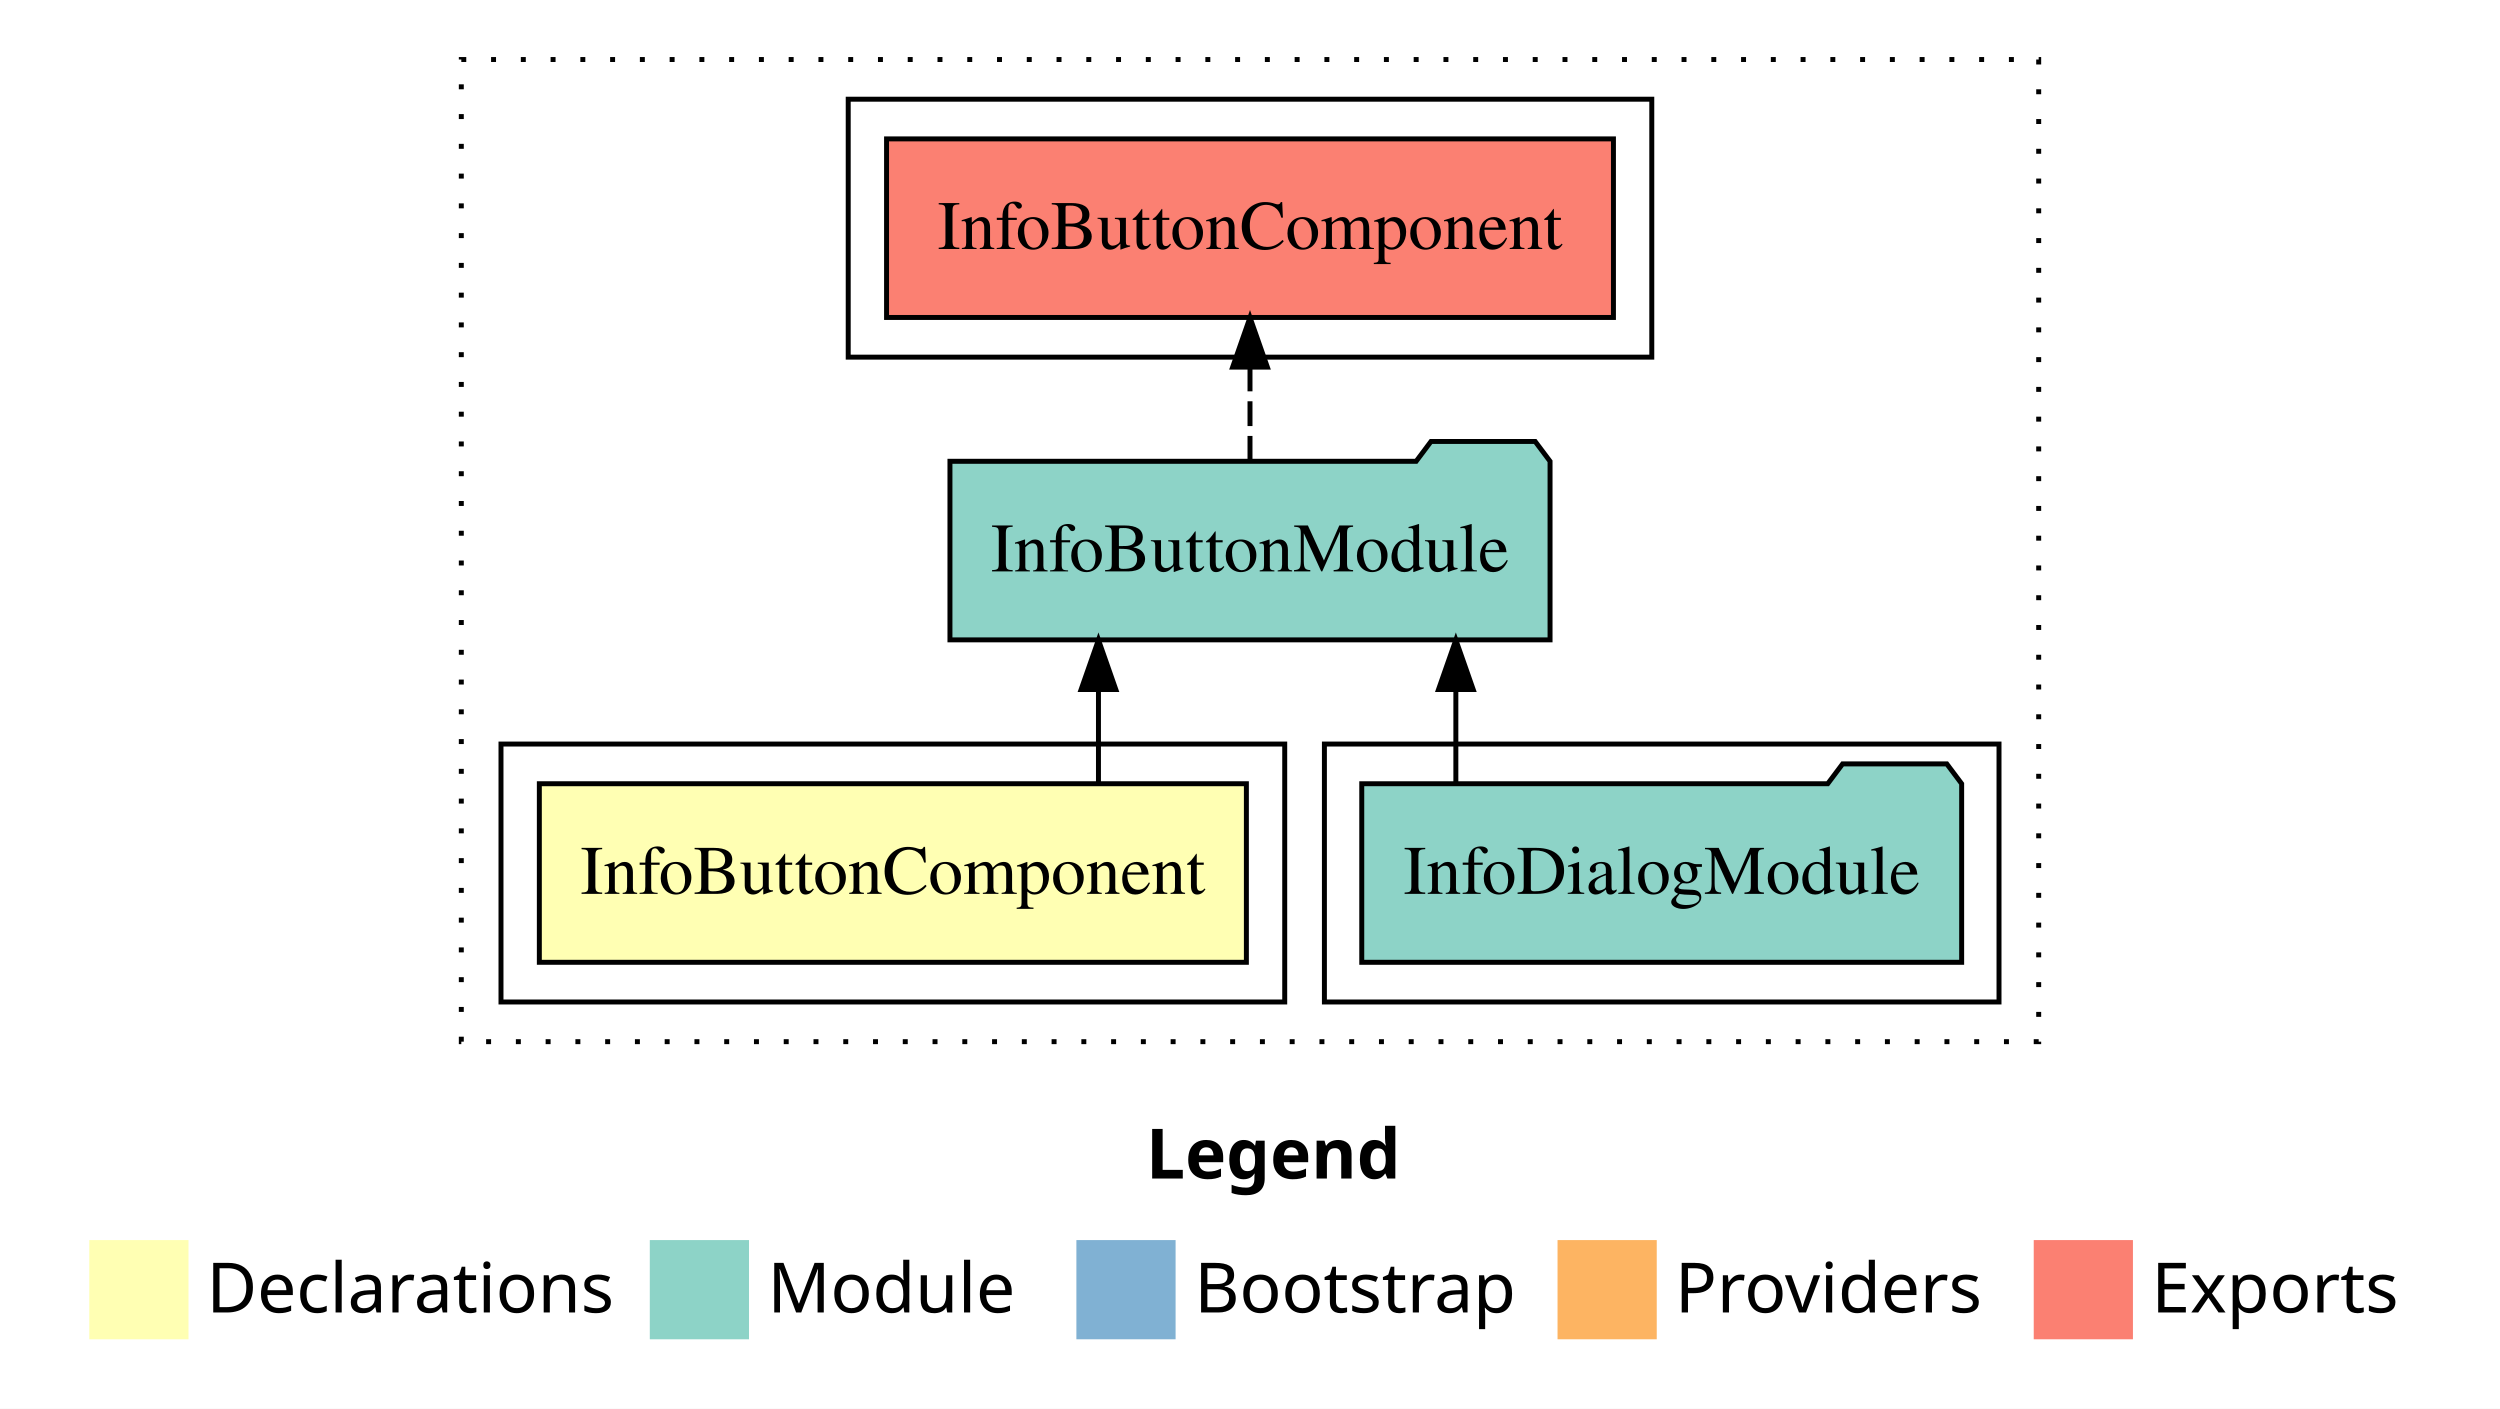
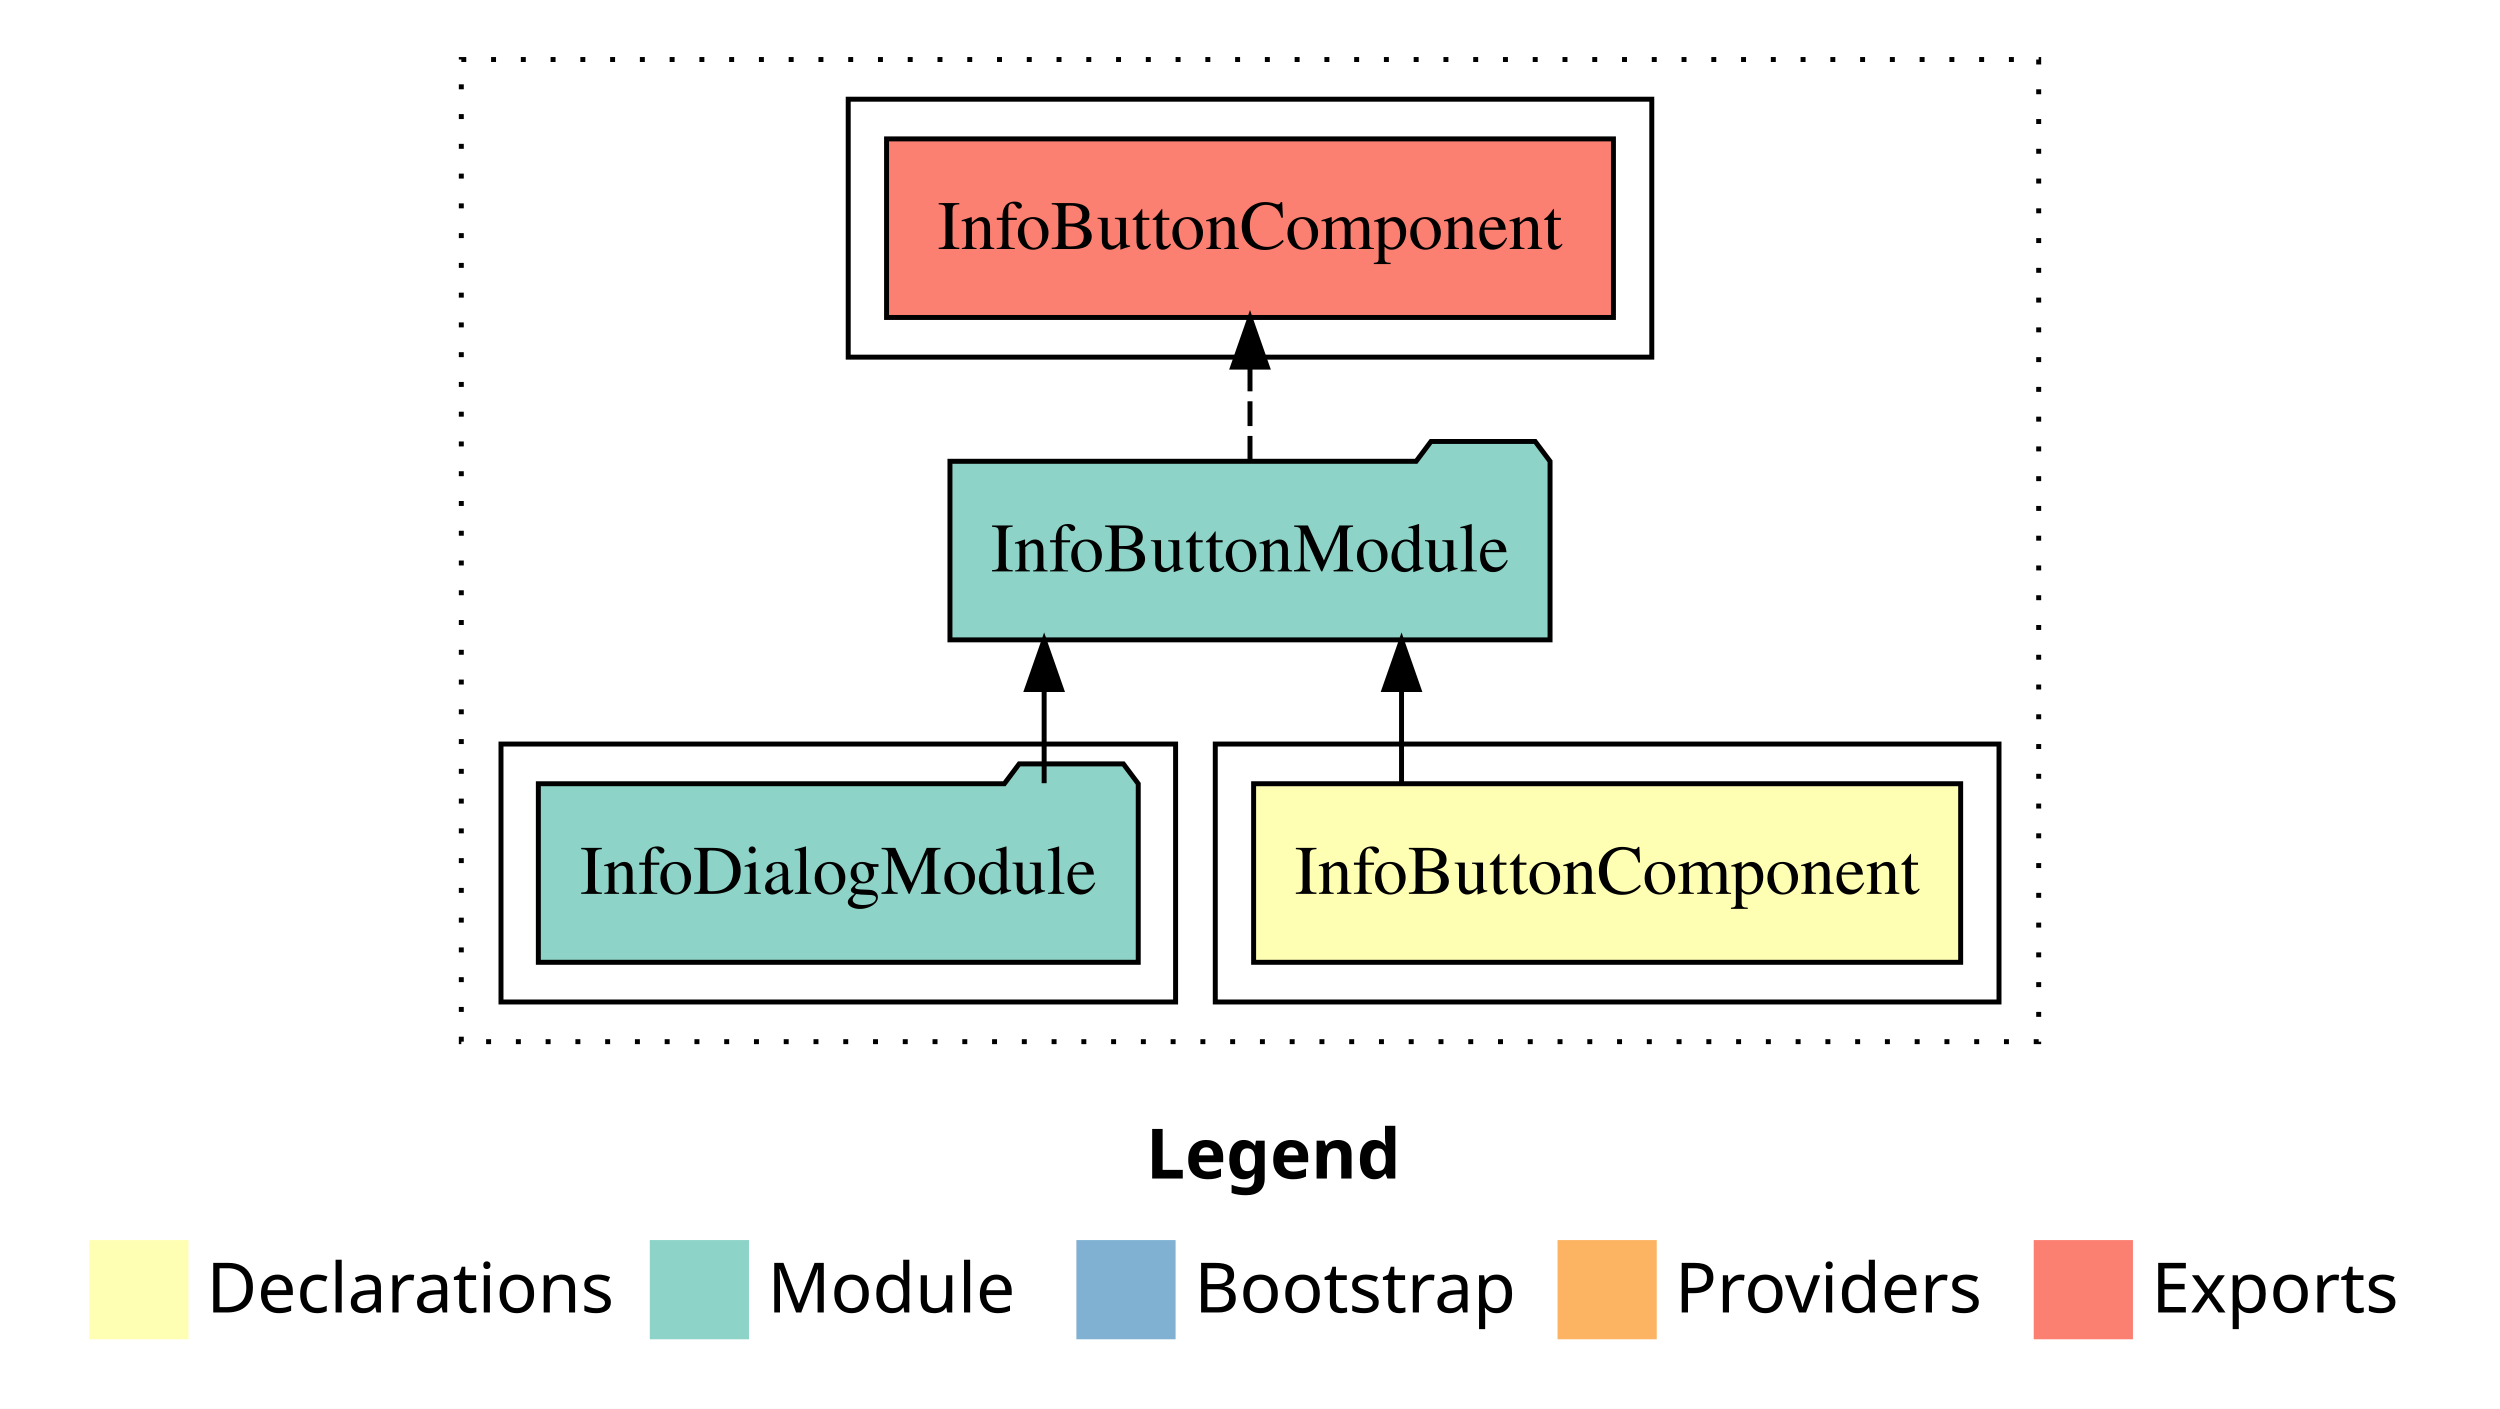
<svg xmlns="http://www.w3.org/2000/svg" width="504pt" height="284pt" viewBox="0.00 0.00 504.00 284.00">
  <g id="graph0" class="graph" transform="scale(1 1) rotate(0) translate(4 280)">
    <polygon fill="white" stroke="transparent" points="-4,4 -4,-280 500,-280 500,4 -4,4" />
    <text text-anchor="start" x="227.01" y="-42.4" font-family="Times-12" font-weight="bold" font-size="14.00">Legend</text>
    <polygon fill="#ffffb3" stroke="transparent" points="14,-10 14,-30 34,-30 34,-10 14,-10" />
    <text text-anchor="start" x="37.63" y="-15.4" font-family="Times-12" font-size="14.00">  Declarations</text>
    <polygon fill="#8dd3c7" stroke="transparent" points="127,-10 127,-30 147,-30 147,-10 127,-10" />
    <text text-anchor="start" x="150.73" y="-15.4" font-family="Times-12" font-size="14.00">  Module</text>
    <polygon fill="#80b1d3" stroke="transparent" points="213,-10 213,-30 233,-30 233,-10 213,-10" />
    <text text-anchor="start" x="236.78" y="-15.4" font-family="Times-12" font-size="14.00">  Bootstrap</text>
    <polygon fill="#fdb462" stroke="transparent" points="310,-10 310,-30 330,-30 330,-10 310,-10" />
    <text text-anchor="start" x="333.67" y="-15.4" font-family="Times-12" font-size="14.00">  Providers</text>
    <polygon fill="#fb8072" stroke="transparent" points="406,-10 406,-30 426,-30 426,-10 406,-10" />
    <text text-anchor="start" x="429.73" y="-15.4" font-family="Times-12" font-size="14.00">  Exports</text>
    <g id="clust1" class="cluster">
      <polygon fill="none" stroke="black" stroke-dasharray="1,5" points="89,-70 89,-268 407,-268 407,-70 89,-70" />
    </g>
+     <g id="clust2" class="cluster">
+       <polygon fill="none" stroke="black" points="241,-78 241,-130 399,-130 399,-78 241,-78" />
+     </g>
+     <g id="clust4" class="cluster">
+       <polygon fill="none" stroke="black" points="97,-78 97,-130 233,-130 233,-78 97,-78" />
+     </g>
    <g id="clust5" class="cluster">
      <polygon fill="none" stroke="black" points="167,-208 167,-260 329,-260 329,-208 167,-208" />
    </g>
-     <g id="clust4" class="cluster">
-       <polygon fill="none" stroke="black" points="263,-78 263,-130 399,-130 399,-78 263,-78" />
-     </g>
-     <g id="clust2" class="cluster">
-       <polygon fill="none" stroke="black" points="97,-78 97,-130 255,-130 255,-78 97,-78" />
-     </g>
    <g id="node1" class="node">
-       <polygon fill="#ffffb3" stroke="black" points="247.27,-122 104.73,-122 104.73,-86 247.27,-86 247.27,-122" />
-       <text text-anchor="middle" x="176" y="-99.8" font-family="Times,serif" font-size="14.00">InfoButtonComponent</text>
+       <polygon fill="#ffffb3" stroke="black" points="391.27,-122 248.73,-122 248.73,-86 391.27,-86 391.27,-122" />
+       <text text-anchor="middle" x="320" y="-99.8" font-family="Times,serif" font-size="14.00">InfoButtonComponent</text>
    </g>
    <g id="node2" class="node">
      <polygon fill="#8dd3c7" stroke="black" points="308.49,-187 305.49,-191 284.49,-191 281.49,-187 187.51,-187 187.51,-151 308.49,-151 308.49,-187" />
      <text text-anchor="middle" x="248" y="-164.8" font-family="Times,serif" font-size="14.00">InfoButtonModule</text>
    </g>
    <g id="edge1" class="edge">
-       <path fill="none" stroke="black" d="M217.45,-122.11C217.45,-122.11 217.45,-140.99 217.45,-140.99" />
-       <polygon fill="black" stroke="black" points="213.95,-140.99 217.45,-150.99 220.95,-140.99 213.95,-140.99" />
+       <path fill="none" stroke="black" d="M278.55,-122.11C278.55,-122.11 278.55,-140.99 278.55,-140.99" />
+       <polygon fill="black" stroke="black" points="275.05,-140.99 278.55,-150.99 282.05,-140.99 275.05,-140.99" />
    </g>
    <g id="node4" class="node">
      <polygon fill="#fb8072" stroke="black" points="321.27,-252 174.73,-252 174.73,-216 321.27,-216 321.27,-252" />
      <text text-anchor="middle" x="248" y="-229.8" font-family="Times,serif" font-size="14.00">InfoButtonComponent </text>
    </g>
    <g id="edge3" class="edge">
      <path fill="none" stroke="black" stroke-dasharray="5,2" d="M248,-187.11C248,-187.11 248,-205.99 248,-205.99" />
      <polygon fill="black" stroke="black" points="244.5,-205.99 248,-215.99 251.5,-205.99 244.5,-205.99" />
    </g>
    <g id="node3" class="node">
-       <polygon fill="#8dd3c7" stroke="black" points="391.47,-122 388.47,-126 367.47,-126 364.47,-122 270.53,-122 270.53,-86 391.47,-86 391.47,-122" />
-       <text text-anchor="middle" x="331" y="-99.8" font-family="Times,serif" font-size="14.00">InfoDialogModule</text>
+       <polygon fill="#8dd3c7" stroke="black" points="225.47,-122 222.47,-126 201.47,-126 198.47,-122 104.53,-122 104.53,-86 225.47,-86 225.47,-122" />
+       <text text-anchor="middle" x="165" y="-99.8" font-family="Times,serif" font-size="14.00">InfoDialogModule</text>
    </g>
    <g id="edge2" class="edge">
-       <path fill="none" stroke="black" d="M289.5,-122.11C289.5,-122.11 289.5,-140.99 289.5,-140.99" />
-       <polygon fill="black" stroke="black" points="286,-140.99 289.5,-150.99 293,-140.99 286,-140.99" />
+       <path fill="none" stroke="black" d="M206.5,-122.11C206.5,-122.11 206.5,-140.99 206.5,-140.99" />
+       <polygon fill="black" stroke="black" points="203,-140.99 206.5,-150.99 210,-140.99 203,-140.99" />
    </g>
  </g>
</svg>
